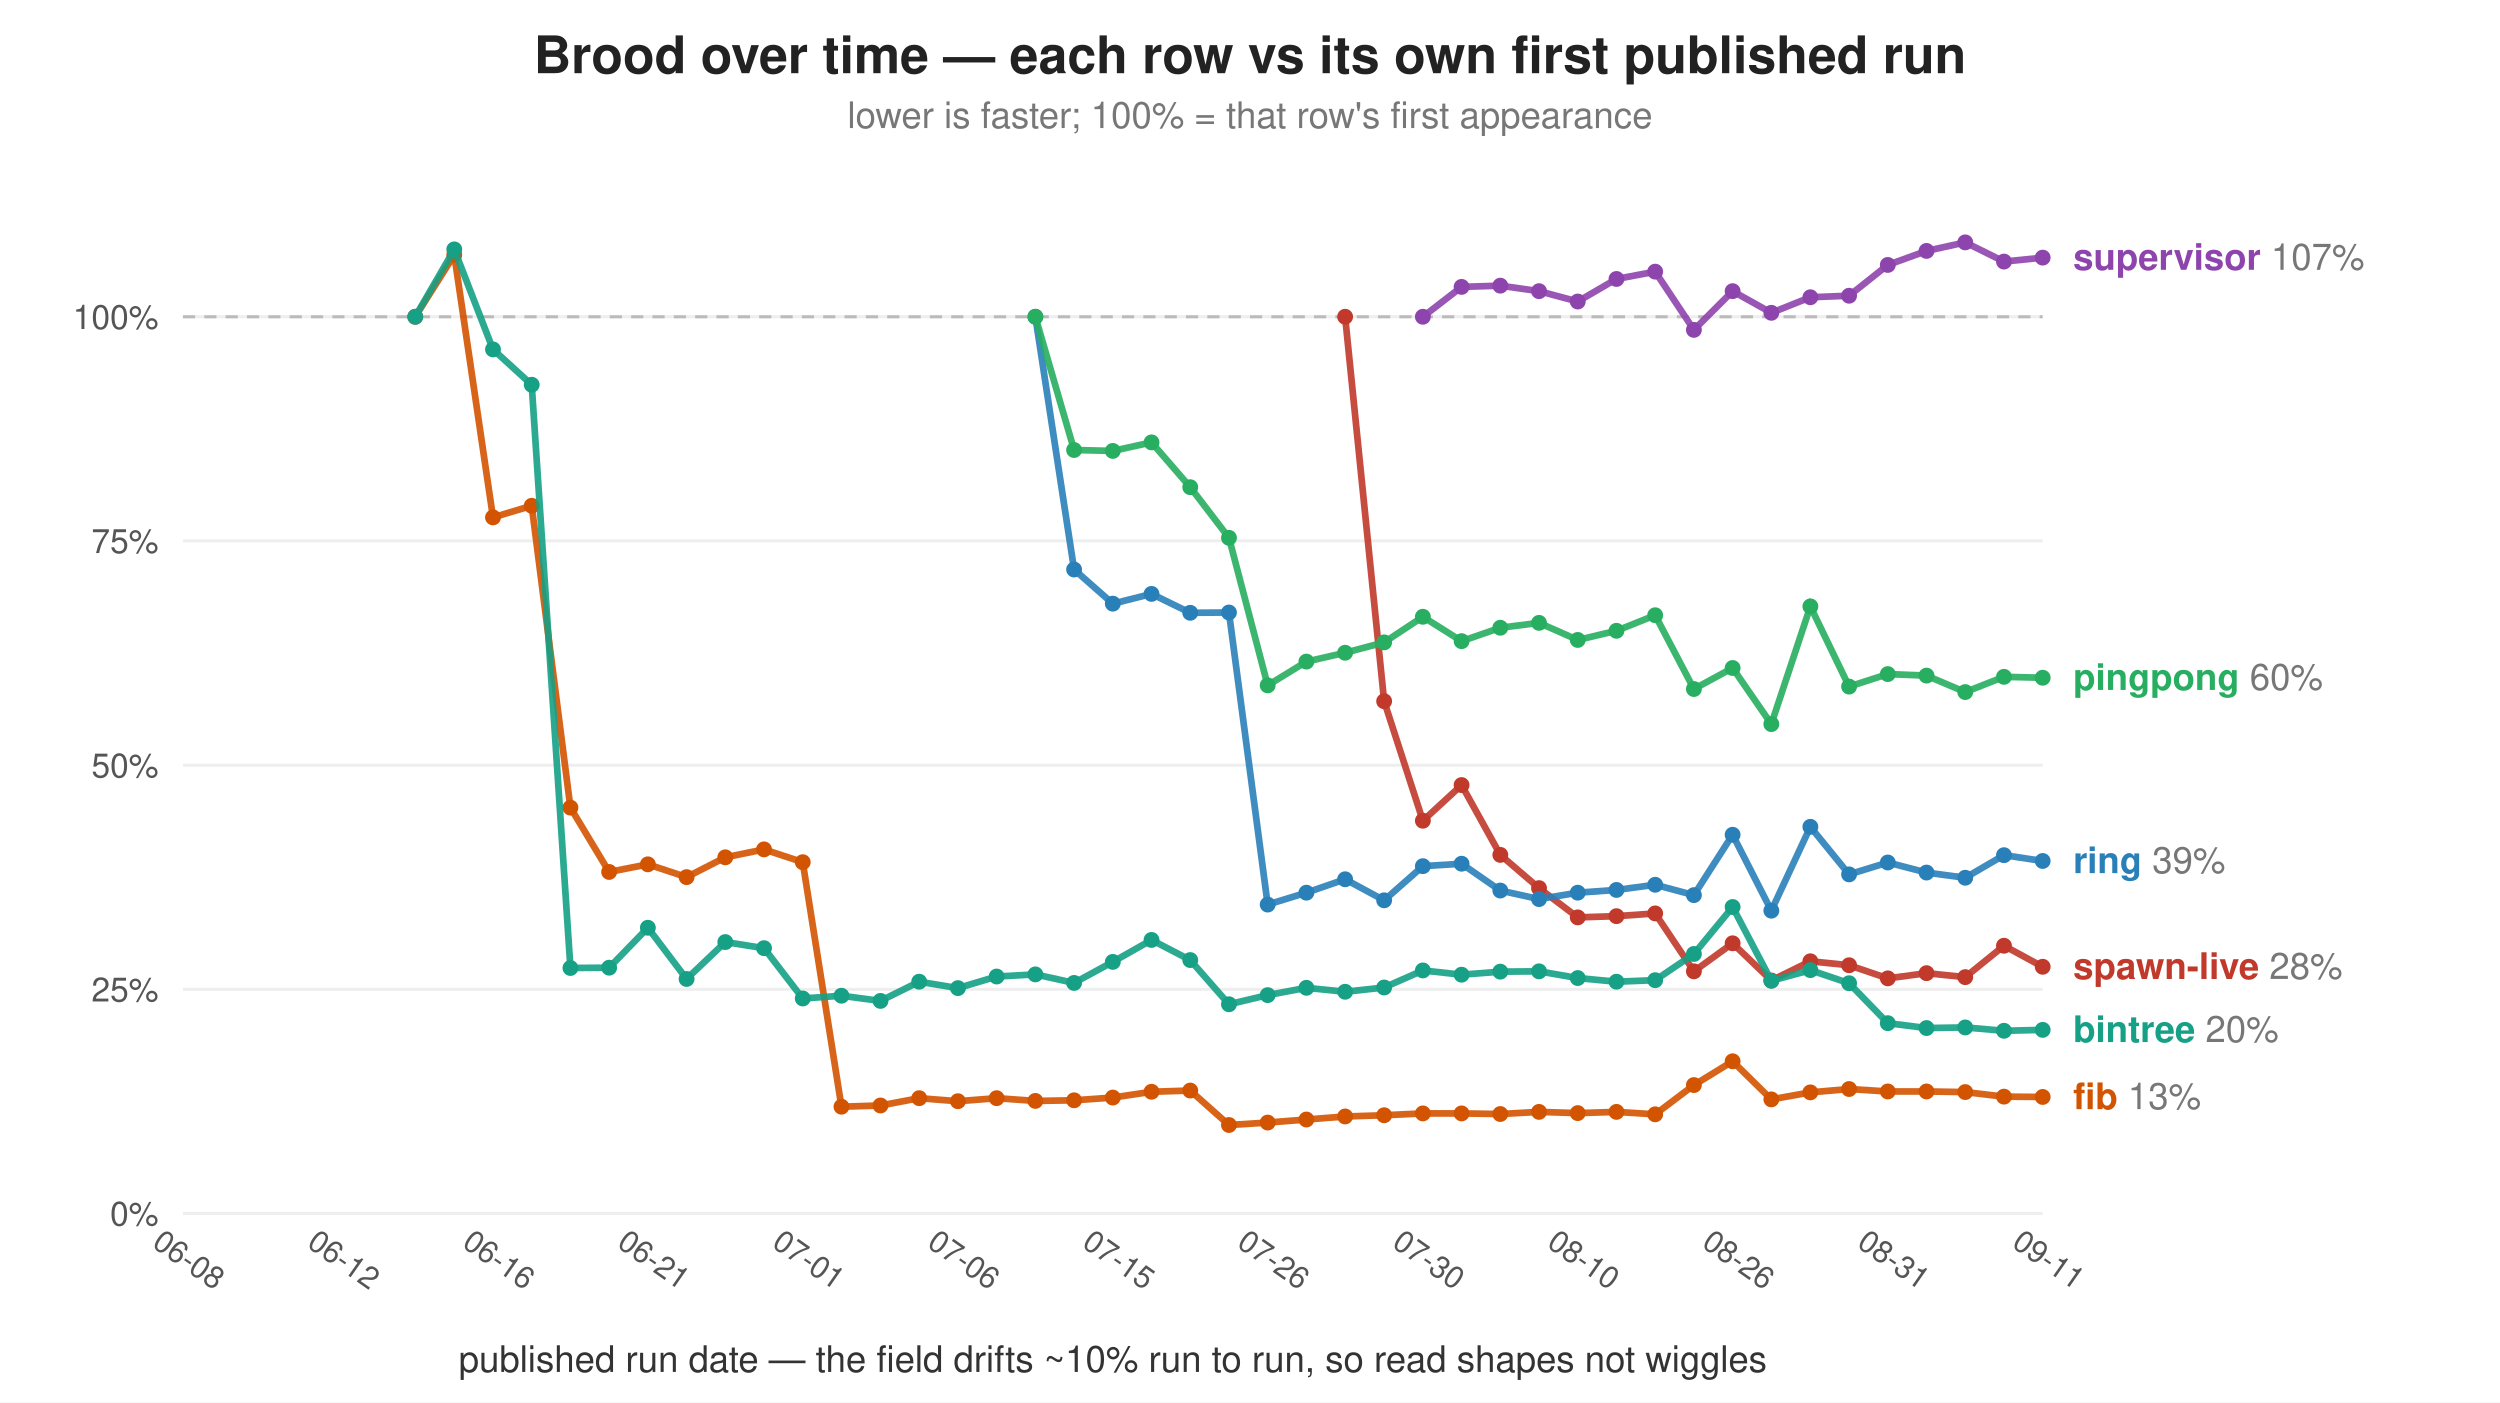
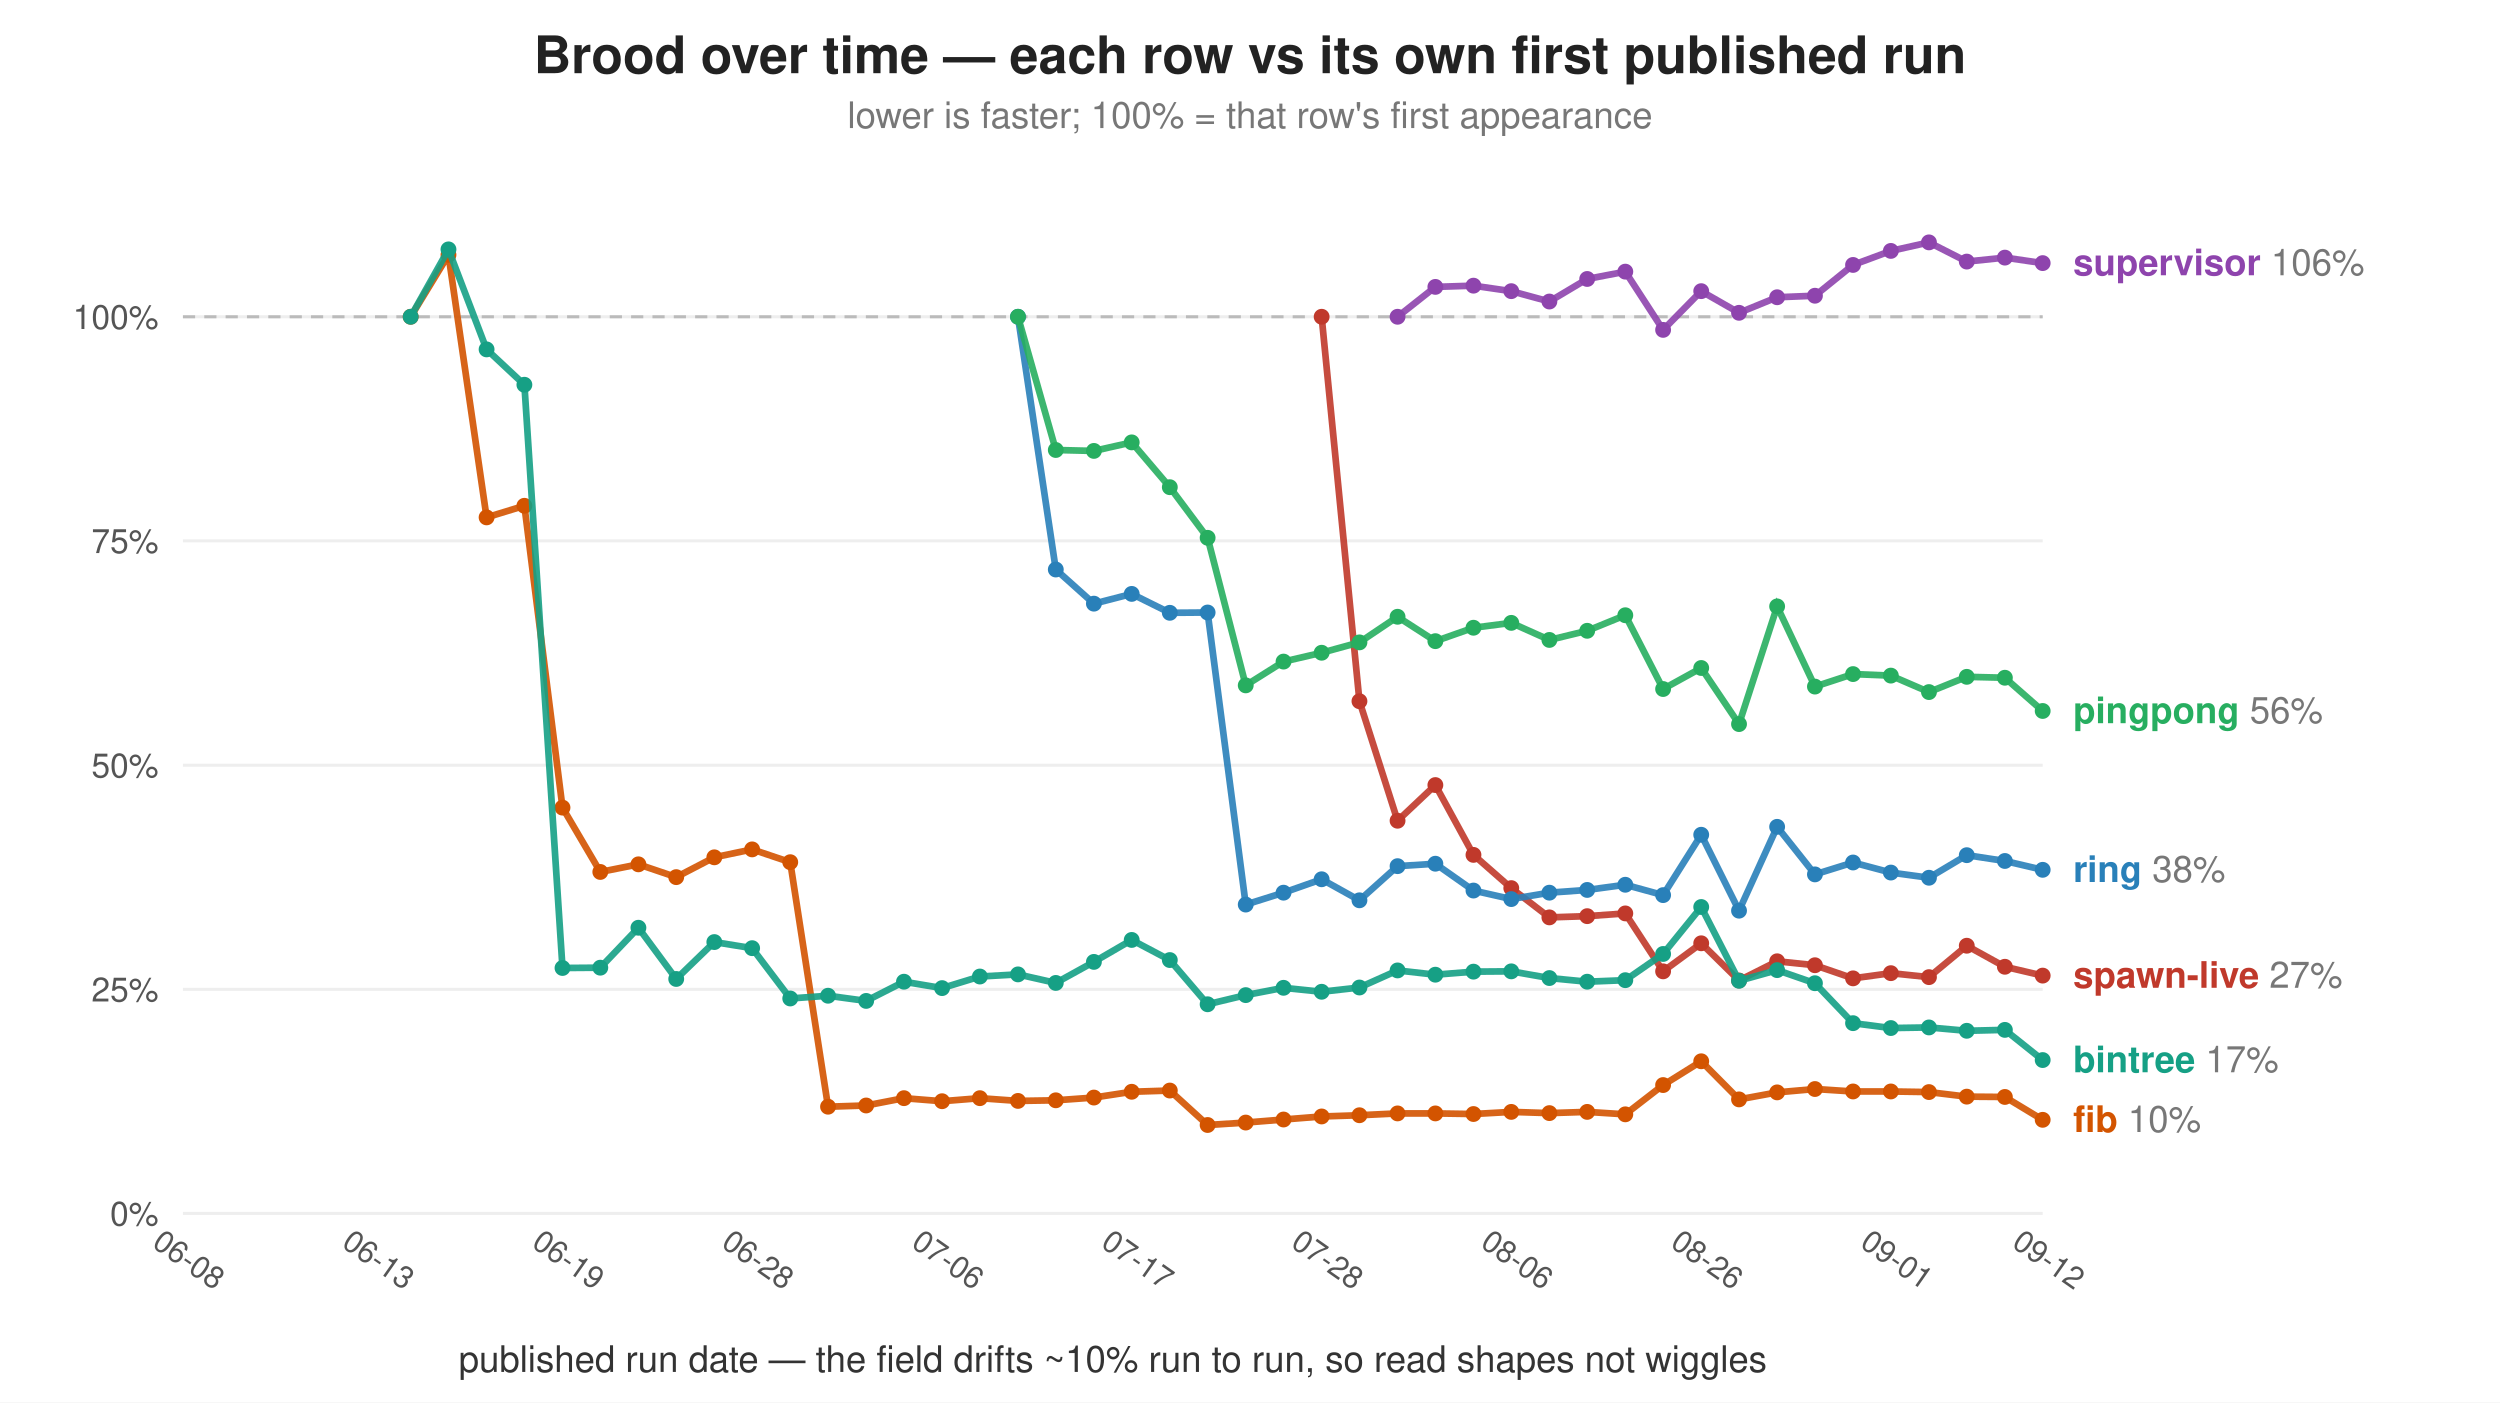
<svg xmlns="http://www.w3.org/2000/svg" width="820" height="460" viewBox="0 0 820 460" font-family="system-ui,Segoe UI,Helvetica,Arial,sans-serif">
  <rect width="820" height="460" fill="#ffffff" />
  <text x="410.0" y="24" text-anchor="middle" font-size="17" font-weight="700" fill="#222">Brood over time — each row vs its own first published run</text>
  <text x="410.0" y="42" text-anchor="middle" font-size="12" fill="#777">lower is faster; 100% = that row's first appearance</text>
  <line x1="60" y1="398.0" x2="670" y2="398.0" stroke="#eee" />
  <text x="52" y="402.0" text-anchor="end" font-size="11" fill="#555">0%</text>
  <line x1="60" y1="324.5" x2="670" y2="324.5" stroke="#eee" />
  <text x="52" y="328.5" text-anchor="end" font-size="11" fill="#555">25%</text>
  <line x1="60" y1="251.0" x2="670" y2="251.0" stroke="#eee" />
  <text x="52" y="255.0" text-anchor="end" font-size="11" fill="#555">50%</text>
  <line x1="60" y1="177.4" x2="670" y2="177.4" stroke="#eee" />
  <text x="52" y="181.4" text-anchor="end" font-size="11" fill="#555">75%</text>
  <line x1="60" y1="103.9" x2="670" y2="103.9" stroke="#eee" />
  <text x="52" y="107.9" text-anchor="end" font-size="11" fill="#555">100%</text>
  <line x1="60" y1="103.9" x2="670" y2="103.9" stroke="#bbb" stroke-dasharray="4,3" />
  <text x="60.0" y="416" text-anchor="middle" font-size="10" fill="#555" transform="rotate(35 60.0 416)">06-08</text>
-   <text x="110.8" y="416" text-anchor="middle" font-size="10" fill="#555" transform="rotate(35 110.8 416)">06-12</text>
-   <text x="161.7" y="416" text-anchor="middle" font-size="10" fill="#555" transform="rotate(35 161.7 416)">06-16</text>
-   <text x="212.5" y="416" text-anchor="middle" font-size="10" fill="#555" transform="rotate(35 212.5 416)">06-21</text>
-   <text x="263.3" y="416" text-anchor="middle" font-size="10" fill="#555" transform="rotate(35 263.3 416)">07-01</text>
-   <text x="314.2" y="416" text-anchor="middle" font-size="10" fill="#555" transform="rotate(35 314.2 416)">07-06</text>
-   <text x="365.0" y="416" text-anchor="middle" font-size="10" fill="#555" transform="rotate(35 365.0 416)">07-15</text>
-   <text x="415.8" y="416" text-anchor="middle" font-size="10" fill="#555" transform="rotate(35 415.8 416)">07-26</text>
-   <text x="466.7" y="416" text-anchor="middle" font-size="10" fill="#555" transform="rotate(35 466.7 416)">07-30</text>
-   <text x="517.5" y="416" text-anchor="middle" font-size="10" fill="#555" transform="rotate(35 517.5 416)">08-10</text>
-   <text x="568.3" y="416" text-anchor="middle" font-size="10" fill="#555" transform="rotate(35 568.3 416)">08-26</text>
-   <text x="619.2" y="416" text-anchor="middle" font-size="10" fill="#555" transform="rotate(35 619.2 416)">08-31</text>
-   <text x="670.0" y="416" text-anchor="middle" font-size="10" fill="#555" transform="rotate(35 670.0 416)">09-11</text>
-   <polyline fill="none" stroke="#c0392b" stroke-width="2.2" stroke-opacity="0.9" points="441.2,103.9 454.0,230.0 466.7,269.2 479.4,257.5 492.1,280.4 504.8,291.3 517.5,300.9 530.2,300.5 542.9,299.6 555.6,318.6 568.3,309.4 581.0,321.6 593.8,315.3 606.5,316.6 619.2,320.9 631.9,319.2 644.6,320.5 657.3,310.2 670.0,317.1" />
-   <circle cx="441.2" cy="103.9" r="2.6" fill="#c0392b" />
-   <circle cx="454.0" cy="230.0" r="2.6" fill="#c0392b" />
-   <circle cx="466.7" cy="269.2" r="2.6" fill="#c0392b" />
-   <circle cx="479.4" cy="257.5" r="2.6" fill="#c0392b" />
-   <circle cx="492.1" cy="280.4" r="2.6" fill="#c0392b" />
-   <circle cx="504.8" cy="291.3" r="2.6" fill="#c0392b" />
-   <circle cx="517.5" cy="300.9" r="2.6" fill="#c0392b" />
-   <circle cx="530.2" cy="300.5" r="2.6" fill="#c0392b" />
-   <circle cx="542.9" cy="299.6" r="2.6" fill="#c0392b" />
-   <circle cx="555.6" cy="318.6" r="2.6" fill="#c0392b" />
-   <circle cx="568.3" cy="309.4" r="2.6" fill="#c0392b" />
-   <circle cx="581.0" cy="321.6" r="2.6" fill="#c0392b" />
-   <circle cx="593.8" cy="315.3" r="2.6" fill="#c0392b" />
-   <circle cx="606.5" cy="316.6" r="2.6" fill="#c0392b" />
-   <circle cx="619.2" cy="320.9" r="2.6" fill="#c0392b" />
-   <circle cx="631.9" cy="319.2" r="2.6" fill="#c0392b" />
-   <circle cx="644.6" cy="320.5" r="2.6" fill="#c0392b" />
-   <circle cx="657.3" cy="310.2" r="2.6" fill="#c0392b" />
-   <circle cx="670.0" cy="317.1" r="2.6" fill="#c0392b" />
-   <polyline fill="none" stroke="#8e44ad" stroke-width="2.2" stroke-opacity="0.9" points="466.7,103.9 479.4,94.1 492.1,93.7 504.8,95.5 517.5,98.9 530.2,91.5 542.9,89.1 555.6,108.2 568.3,95.5 581.0,102.6 593.8,97.5 606.5,97.0 619.2,86.9 631.9,82.3 644.6,79.5 657.3,85.8 670.0,84.5" />
-   <circle cx="466.7" cy="103.9" r="2.6" fill="#8e44ad" />
-   <circle cx="479.4" cy="94.1" r="2.6" fill="#8e44ad" />
-   <circle cx="492.1" cy="93.7" r="2.6" fill="#8e44ad" />
-   <circle cx="504.8" cy="95.5" r="2.6" fill="#8e44ad" />
-   <circle cx="517.5" cy="98.9" r="2.6" fill="#8e44ad" />
-   <circle cx="530.2" cy="91.5" r="2.6" fill="#8e44ad" />
-   <circle cx="542.9" cy="89.1" r="2.6" fill="#8e44ad" />
-   <circle cx="555.6" cy="108.2" r="2.6" fill="#8e44ad" />
-   <circle cx="568.3" cy="95.5" r="2.6" fill="#8e44ad" />
-   <circle cx="581.0" cy="102.6" r="2.6" fill="#8e44ad" />
-   <circle cx="593.8" cy="97.5" r="2.6" fill="#8e44ad" />
-   <circle cx="606.5" cy="97.0" r="2.6" fill="#8e44ad" />
-   <circle cx="619.2" cy="86.9" r="2.6" fill="#8e44ad" />
-   <circle cx="631.9" cy="82.3" r="2.6" fill="#8e44ad" />
-   <circle cx="644.6" cy="79.5" r="2.6" fill="#8e44ad" />
-   <circle cx="657.3" cy="85.8" r="2.6" fill="#8e44ad" />
-   <circle cx="670.0" cy="84.5" r="2.6" fill="#8e44ad" />
-   <polyline fill="none" stroke="#2980b9" stroke-width="2.2" stroke-opacity="0.9" points="339.6,103.9 352.3,186.8 365.0,198.0 377.7,194.8 390.4,201.0 403.1,200.9 415.8,296.7 428.5,292.8 441.2,288.4 454.0,295.3 466.7,284.1 479.4,283.3 492.1,292.1 504.8,294.9 517.5,292.8 530.2,291.9 542.9,290.2 555.6,293.6 568.3,273.8 581.0,298.7 593.8,271.2 606.5,286.8 619.2,282.9 631.9,286.2 644.6,287.9 657.3,280.5 670.0,282.4" />
-   <circle cx="339.6" cy="103.9" r="2.6" fill="#2980b9" />
-   <circle cx="352.3" cy="186.8" r="2.6" fill="#2980b9" />
-   <circle cx="365.0" cy="198.0" r="2.6" fill="#2980b9" />
-   <circle cx="377.7" cy="194.8" r="2.6" fill="#2980b9" />
-   <circle cx="390.4" cy="201.0" r="2.6" fill="#2980b9" />
-   <circle cx="403.1" cy="200.9" r="2.6" fill="#2980b9" />
-   <circle cx="415.8" cy="296.7" r="2.6" fill="#2980b9" />
-   <circle cx="428.5" cy="292.8" r="2.6" fill="#2980b9" />
-   <circle cx="441.2" cy="288.4" r="2.6" fill="#2980b9" />
-   <circle cx="454.0" cy="295.3" r="2.6" fill="#2980b9" />
-   <circle cx="466.7" cy="284.1" r="2.6" fill="#2980b9" />
-   <circle cx="479.4" cy="283.3" r="2.6" fill="#2980b9" />
-   <circle cx="492.1" cy="292.1" r="2.6" fill="#2980b9" />
-   <circle cx="504.8" cy="294.9" r="2.6" fill="#2980b9" />
-   <circle cx="517.5" cy="292.8" r="2.6" fill="#2980b9" />
-   <circle cx="530.2" cy="291.9" r="2.6" fill="#2980b9" />
-   <circle cx="542.9" cy="290.2" r="2.6" fill="#2980b9" />
-   <circle cx="555.6" cy="293.6" r="2.6" fill="#2980b9" />
-   <circle cx="568.3" cy="273.8" r="2.6" fill="#2980b9" />
-   <circle cx="581.0" cy="298.7" r="2.6" fill="#2980b9" />
-   <circle cx="593.8" cy="271.2" r="2.6" fill="#2980b9" />
-   <circle cx="606.5" cy="286.8" r="2.6" fill="#2980b9" />
-   <circle cx="619.2" cy="282.9" r="2.6" fill="#2980b9" />
-   <circle cx="631.9" cy="286.2" r="2.6" fill="#2980b9" />
-   <circle cx="644.6" cy="287.9" r="2.6" fill="#2980b9" />
-   <circle cx="657.3" cy="280.5" r="2.6" fill="#2980b9" />
-   <circle cx="670.0" cy="282.4" r="2.6" fill="#2980b9" />
-   <polyline fill="none" stroke="#27ae60" stroke-width="2.2" stroke-opacity="0.9" points="339.6,103.9 352.3,147.6 365.0,147.9 377.7,145.1 390.4,159.8 403.1,176.4 415.8,224.8 428.5,217.0 441.2,214.1 454.0,210.7 466.7,202.3 479.4,210.3 492.1,205.9 504.8,204.3 517.5,209.9 530.2,206.9 542.9,201.8 555.6,226.0 568.3,219.1 581.0,237.5 593.8,198.9 606.5,225.2 619.2,221.1 631.9,221.6 644.6,227.0 657.3,222.0 670.0,222.3" />
-   <circle cx="339.6" cy="103.9" r="2.6" fill="#27ae60" />
-   <circle cx="352.3" cy="147.6" r="2.6" fill="#27ae60" />
-   <circle cx="365.0" cy="147.9" r="2.6" fill="#27ae60" />
-   <circle cx="377.7" cy="145.1" r="2.6" fill="#27ae60" />
-   <circle cx="390.4" cy="159.8" r="2.6" fill="#27ae60" />
-   <circle cx="403.1" cy="176.4" r="2.6" fill="#27ae60" />
-   <circle cx="415.8" cy="224.8" r="2.6" fill="#27ae60" />
-   <circle cx="428.5" cy="217.0" r="2.6" fill="#27ae60" />
-   <circle cx="441.2" cy="214.1" r="2.6" fill="#27ae60" />
-   <circle cx="454.0" cy="210.7" r="2.6" fill="#27ae60" />
-   <circle cx="466.7" cy="202.3" r="2.6" fill="#27ae60" />
-   <circle cx="479.4" cy="210.3" r="2.6" fill="#27ae60" />
-   <circle cx="492.1" cy="205.9" r="2.6" fill="#27ae60" />
-   <circle cx="504.8" cy="204.3" r="2.6" fill="#27ae60" />
-   <circle cx="517.5" cy="209.9" r="2.6" fill="#27ae60" />
-   <circle cx="530.2" cy="206.9" r="2.6" fill="#27ae60" />
-   <circle cx="542.9" cy="201.8" r="2.6" fill="#27ae60" />
-   <circle cx="555.6" cy="226.0" r="2.6" fill="#27ae60" />
-   <circle cx="568.3" cy="219.1" r="2.6" fill="#27ae60" />
-   <circle cx="581.0" cy="237.5" r="2.6" fill="#27ae60" />
-   <circle cx="593.8" cy="198.9" r="2.6" fill="#27ae60" />
-   <circle cx="606.5" cy="225.2" r="2.6" fill="#27ae60" />
-   <circle cx="619.2" cy="221.1" r="2.6" fill="#27ae60" />
-   <circle cx="631.9" cy="221.6" r="2.6" fill="#27ae60" />
-   <circle cx="644.6" cy="227.0" r="2.6" fill="#27ae60" />
-   <circle cx="657.3" cy="222.0" r="2.6" fill="#27ae60" />
-   <circle cx="670.0" cy="222.3" r="2.6" fill="#27ae60" />
-   <polyline fill="none" stroke="#d35400" stroke-width="2.2" stroke-opacity="0.9" points="136.2,103.9 149.0,83.6 161.7,169.7 174.4,165.9 187.1,264.9 199.8,286.0 212.5,283.5 225.2,287.7 237.9,281.2 250.6,278.6 263.3,282.8 276.0,363.0 288.8,362.6 301.5,360.2 314.2,361.2 326.9,360.2 339.6,361.1 352.3,360.9 365.0,360.0 377.7,358.1 390.4,357.7 403.1,369.0 415.8,368.2 428.5,367.2 441.2,366.2 454.0,365.8 466.7,365.2 479.4,365.2 492.1,365.4 504.8,364.7 517.5,365.1 530.2,364.7 542.9,365.5 555.6,355.9 568.3,348.1 581.0,360.6 593.8,358.3 606.5,357.2 619.2,358.0 631.9,358.0 644.6,358.2 657.3,359.7 670.0,359.8" />
-   <circle cx="136.2" cy="103.9" r="2.6" fill="#d35400" />
-   <circle cx="149.0" cy="83.6" r="2.6" fill="#d35400" />
-   <circle cx="161.7" cy="169.7" r="2.6" fill="#d35400" />
-   <circle cx="174.4" cy="165.9" r="2.6" fill="#d35400" />
-   <circle cx="187.1" cy="264.9" r="2.6" fill="#d35400" />
-   <circle cx="199.8" cy="286.0" r="2.6" fill="#d35400" />
-   <circle cx="212.5" cy="283.5" r="2.6" fill="#d35400" />
-   <circle cx="225.2" cy="287.7" r="2.6" fill="#d35400" />
-   <circle cx="237.9" cy="281.2" r="2.6" fill="#d35400" />
-   <circle cx="250.6" cy="278.6" r="2.6" fill="#d35400" />
-   <circle cx="263.3" cy="282.8" r="2.6" fill="#d35400" />
-   <circle cx="276.0" cy="363.0" r="2.6" fill="#d35400" />
-   <circle cx="288.8" cy="362.6" r="2.6" fill="#d35400" />
-   <circle cx="301.5" cy="360.2" r="2.6" fill="#d35400" />
-   <circle cx="314.2" cy="361.2" r="2.6" fill="#d35400" />
-   <circle cx="326.9" cy="360.2" r="2.6" fill="#d35400" />
-   <circle cx="339.6" cy="361.1" r="2.6" fill="#d35400" />
-   <circle cx="352.3" cy="360.9" r="2.6" fill="#d35400" />
-   <circle cx="365.0" cy="360.0" r="2.6" fill="#d35400" />
-   <circle cx="377.7" cy="358.1" r="2.6" fill="#d35400" />
-   <circle cx="390.4" cy="357.7" r="2.6" fill="#d35400" />
-   <circle cx="403.1" cy="369.0" r="2.6" fill="#d35400" />
-   <circle cx="415.8" cy="368.2" r="2.6" fill="#d35400" />
-   <circle cx="428.5" cy="367.2" r="2.6" fill="#d35400" />
-   <circle cx="441.2" cy="366.2" r="2.6" fill="#d35400" />
-   <circle cx="454.0" cy="365.8" r="2.6" fill="#d35400" />
-   <circle cx="466.7" cy="365.2" r="2.6" fill="#d35400" />
-   <circle cx="479.4" cy="365.2" r="2.6" fill="#d35400" />
-   <circle cx="492.1" cy="365.4" r="2.6" fill="#d35400" />
-   <circle cx="504.8" cy="364.7" r="2.6" fill="#d35400" />
-   <circle cx="517.5" cy="365.1" r="2.6" fill="#d35400" />
-   <circle cx="530.2" cy="364.7" r="2.6" fill="#d35400" />
-   <circle cx="542.9" cy="365.5" r="2.6" fill="#d35400" />
-   <circle cx="555.6" cy="355.9" r="2.6" fill="#d35400" />
-   <circle cx="568.3" cy="348.1" r="2.6" fill="#d35400" />
-   <circle cx="581.0" cy="360.6" r="2.6" fill="#d35400" />
-   <circle cx="593.8" cy="358.3" r="2.6" fill="#d35400" />
-   <circle cx="606.5" cy="357.2" r="2.6" fill="#d35400" />
-   <circle cx="619.2" cy="358.0" r="2.6" fill="#d35400" />
-   <circle cx="631.9" cy="358.0" r="2.6" fill="#d35400" />
-   <circle cx="644.6" cy="358.2" r="2.6" fill="#d35400" />
-   <circle cx="657.3" cy="359.7" r="2.6" fill="#d35400" />
-   <circle cx="670.0" cy="359.8" r="2.6" fill="#d35400" />
-   <polyline fill="none" stroke="#16a085" stroke-width="2.2" stroke-opacity="0.9" points="136.2,103.9 149.0,81.8 161.7,114.6 174.4,126.2 187.1,317.5 199.8,317.4 212.5,304.3 225.2,321.1 237.9,309.0 250.6,311.0 263.3,327.5 276.0,326.6 288.8,328.3 301.5,322.0 314.2,324.1 326.9,320.3 339.6,319.6 352.3,322.4 365.0,315.5 377.7,308.3 390.4,314.9 403.1,329.4 415.8,326.4 428.5,324.0 441.2,325.3 454.0,323.9 466.7,318.3 479.4,319.7 492.1,318.7 504.8,318.6 517.5,320.8 530.2,322.0 542.9,321.5 555.6,312.9 568.3,297.5 581.0,321.7 593.8,318.2 606.5,322.5 619.2,335.6 631.9,337.2 644.6,337.0 657.3,338.1 670.0,337.8" />
-   <circle cx="136.2" cy="103.9" r="2.6" fill="#16a085" />
-   <circle cx="149.0" cy="81.8" r="2.6" fill="#16a085" />
-   <circle cx="161.7" cy="114.6" r="2.6" fill="#16a085" />
-   <circle cx="174.4" cy="126.2" r="2.6" fill="#16a085" />
-   <circle cx="187.1" cy="317.5" r="2.6" fill="#16a085" />
-   <circle cx="199.8" cy="317.4" r="2.6" fill="#16a085" />
-   <circle cx="212.5" cy="304.3" r="2.6" fill="#16a085" />
-   <circle cx="225.2" cy="321.1" r="2.6" fill="#16a085" />
-   <circle cx="237.9" cy="309.0" r="2.6" fill="#16a085" />
-   <circle cx="250.6" cy="311.0" r="2.6" fill="#16a085" />
-   <circle cx="263.3" cy="327.5" r="2.6" fill="#16a085" />
-   <circle cx="276.0" cy="326.6" r="2.6" fill="#16a085" />
-   <circle cx="288.8" cy="328.3" r="2.6" fill="#16a085" />
-   <circle cx="301.5" cy="322.0" r="2.6" fill="#16a085" />
-   <circle cx="314.2" cy="324.1" r="2.6" fill="#16a085" />
-   <circle cx="326.9" cy="320.3" r="2.6" fill="#16a085" />
-   <circle cx="339.6" cy="319.6" r="2.6" fill="#16a085" />
-   <circle cx="352.3" cy="322.4" r="2.6" fill="#16a085" />
-   <circle cx="365.0" cy="315.5" r="2.6" fill="#16a085" />
-   <circle cx="377.7" cy="308.3" r="2.6" fill="#16a085" />
-   <circle cx="390.4" cy="314.9" r="2.6" fill="#16a085" />
-   <circle cx="403.1" cy="329.4" r="2.6" fill="#16a085" />
-   <circle cx="415.8" cy="326.4" r="2.6" fill="#16a085" />
-   <circle cx="428.5" cy="324.0" r="2.6" fill="#16a085" />
-   <circle cx="441.2" cy="325.3" r="2.6" fill="#16a085" />
-   <circle cx="454.0" cy="323.9" r="2.6" fill="#16a085" />
-   <circle cx="466.7" cy="318.3" r="2.6" fill="#16a085" />
-   <circle cx="479.4" cy="319.7" r="2.6" fill="#16a085" />
-   <circle cx="492.1" cy="318.7" r="2.6" fill="#16a085" />
-   <circle cx="504.8" cy="318.6" r="2.6" fill="#16a085" />
-   <circle cx="517.5" cy="320.8" r="2.6" fill="#16a085" />
-   <circle cx="530.2" cy="322.0" r="2.6" fill="#16a085" />
-   <circle cx="542.9" cy="321.5" r="2.6" fill="#16a085" />
-   <circle cx="555.6" cy="312.9" r="2.6" fill="#16a085" />
-   <circle cx="568.3" cy="297.5" r="2.6" fill="#16a085" />
-   <circle cx="581.0" cy="321.7" r="2.6" fill="#16a085" />
-   <circle cx="593.8" cy="318.2" r="2.6" fill="#16a085" />
-   <circle cx="606.5" cy="322.5" r="2.6" fill="#16a085" />
-   <circle cx="619.2" cy="335.6" r="2.6" fill="#16a085" />
-   <circle cx="631.9" cy="337.2" r="2.6" fill="#16a085" />
-   <circle cx="644.6" cy="337.0" r="2.6" fill="#16a085" />
-   <circle cx="657.3" cy="338.1" r="2.6" fill="#16a085" />
-   <circle cx="670.0" cy="337.8" r="2.6" fill="#16a085" />
-   <text x="680" y="88.5" font-size="12" font-weight="600" fill="#8e44ad">supervisor <tspan font-weight="400" fill="#777">107%</tspan>
-   </text>
-   <text x="680" y="226.3" font-size="12" font-weight="600" fill="#27ae60">pingpong <tspan font-weight="400" fill="#777">60%</tspan>
-   </text>
-   <text x="680" y="286.4" font-size="12" font-weight="600" fill="#2980b9">ring <tspan font-weight="400" fill="#777">39%</tspan>
-   </text>
-   <text x="680" y="321.1" font-size="12" font-weight="600" fill="#c0392b">spawn-live <tspan font-weight="400" fill="#777">28%</tspan>
-   </text>
-   <text x="680" y="341.8" font-size="12" font-weight="600" fill="#16a085">bintree <tspan font-weight="400" fill="#777">20%</tspan>
-   </text>
-   <text x="680" y="363.8" font-size="12" font-weight="600" fill="#d35400">fib <tspan font-weight="400" fill="#777">13%</tspan>
+   <text x="122.2" y="416" text-anchor="middle" font-size="10" fill="#555" transform="rotate(35 122.2 416)">06-13</text>
+   <text x="184.5" y="416" text-anchor="middle" font-size="10" fill="#555" transform="rotate(35 184.5 416)">06-19</text>
+   <text x="246.7" y="416" text-anchor="middle" font-size="10" fill="#555" transform="rotate(35 246.7 416)">06-28</text>
+   <text x="309.0" y="416" text-anchor="middle" font-size="10" fill="#555" transform="rotate(35 309.0 416)">07-06</text>
+   <text x="371.2" y="416" text-anchor="middle" font-size="10" fill="#555" transform="rotate(35 371.2 416)">07-17</text>
+   <text x="433.5" y="416" text-anchor="middle" font-size="10" fill="#555" transform="rotate(35 433.5 416)">07-28</text>
+   <text x="495.7" y="416" text-anchor="middle" font-size="10" fill="#555" transform="rotate(35 495.7 416)">08-06</text>
+   <text x="558.0" y="416" text-anchor="middle" font-size="10" fill="#555" transform="rotate(35 558.0 416)">08-26</text>
+   <text x="620.2" y="416" text-anchor="middle" font-size="10" fill="#555" transform="rotate(35 620.2 416)">09-01</text>
+   <text x="670.0" y="416" text-anchor="middle" font-size="10" fill="#555" transform="rotate(35 670.0 416)">09-12</text>
+   <polyline fill="none" stroke="#c0392b" stroke-width="2.2" stroke-opacity="0.9" points="433.5,103.9 445.9,230.0 458.4,269.2 470.8,257.5 483.3,280.4 495.7,291.3 508.2,300.9 520.6,300.5 533.1,299.6 545.5,318.6 558.0,309.4 570.4,321.6 582.9,315.3 595.3,316.6 607.8,320.9 620.2,319.2 632.7,320.5 645.1,310.2 657.6,317.1 670.0,320.0" />
+   <circle cx="433.5" cy="103.9" r="2.6" fill="#c0392b" />
+   <circle cx="445.9" cy="230.0" r="2.6" fill="#c0392b" />
+   <circle cx="458.4" cy="269.2" r="2.6" fill="#c0392b" />
+   <circle cx="470.8" cy="257.5" r="2.6" fill="#c0392b" />
+   <circle cx="483.3" cy="280.4" r="2.6" fill="#c0392b" />
+   <circle cx="495.7" cy="291.3" r="2.6" fill="#c0392b" />
+   <circle cx="508.2" cy="300.9" r="2.6" fill="#c0392b" />
+   <circle cx="520.6" cy="300.5" r="2.6" fill="#c0392b" />
+   <circle cx="533.1" cy="299.6" r="2.6" fill="#c0392b" />
+   <circle cx="545.5" cy="318.6" r="2.6" fill="#c0392b" />
+   <circle cx="558.0" cy="309.4" r="2.6" fill="#c0392b" />
+   <circle cx="570.4" cy="321.6" r="2.6" fill="#c0392b" />
+   <circle cx="582.9" cy="315.3" r="2.6" fill="#c0392b" />
+   <circle cx="595.3" cy="316.6" r="2.6" fill="#c0392b" />
+   <circle cx="607.8" cy="320.9" r="2.6" fill="#c0392b" />
+   <circle cx="620.2" cy="319.2" r="2.6" fill="#c0392b" />
+   <circle cx="632.7" cy="320.5" r="2.6" fill="#c0392b" />
+   <circle cx="645.1" cy="310.2" r="2.6" fill="#c0392b" />
+   <circle cx="657.6" cy="317.1" r="2.6" fill="#c0392b" />
+   <circle cx="670.0" cy="320.0" r="2.6" fill="#c0392b" />
+   <polyline fill="none" stroke="#8e44ad" stroke-width="2.2" stroke-opacity="0.9" points="458.4,103.9 470.8,94.1 483.3,93.7 495.7,95.5 508.2,98.9 520.6,91.5 533.1,89.1 545.5,108.2 558.0,95.5 570.4,102.6 582.9,97.5 595.3,97.0 607.8,86.9 620.2,82.3 632.7,79.5 645.1,85.8 657.6,84.5 670.0,86.3" />
+   <circle cx="458.4" cy="103.9" r="2.6" fill="#8e44ad" />
+   <circle cx="470.8" cy="94.1" r="2.6" fill="#8e44ad" />
+   <circle cx="483.3" cy="93.7" r="2.6" fill="#8e44ad" />
+   <circle cx="495.7" cy="95.5" r="2.6" fill="#8e44ad" />
+   <circle cx="508.2" cy="98.9" r="2.6" fill="#8e44ad" />
+   <circle cx="520.6" cy="91.5" r="2.6" fill="#8e44ad" />
+   <circle cx="533.1" cy="89.1" r="2.6" fill="#8e44ad" />
+   <circle cx="545.5" cy="108.2" r="2.6" fill="#8e44ad" />
+   <circle cx="558.0" cy="95.5" r="2.6" fill="#8e44ad" />
+   <circle cx="570.4" cy="102.6" r="2.6" fill="#8e44ad" />
+   <circle cx="582.9" cy="97.5" r="2.6" fill="#8e44ad" />
+   <circle cx="595.3" cy="97.0" r="2.6" fill="#8e44ad" />
+   <circle cx="607.8" cy="86.9" r="2.6" fill="#8e44ad" />
+   <circle cx="620.2" cy="82.3" r="2.6" fill="#8e44ad" />
+   <circle cx="632.7" cy="79.5" r="2.6" fill="#8e44ad" />
+   <circle cx="645.1" cy="85.8" r="2.6" fill="#8e44ad" />
+   <circle cx="657.6" cy="84.5" r="2.6" fill="#8e44ad" />
+   <circle cx="670.0" cy="86.3" r="2.6" fill="#8e44ad" />
+   <polyline fill="none" stroke="#2980b9" stroke-width="2.2" stroke-opacity="0.9" points="333.9,103.9 346.3,186.8 358.8,198.0 371.2,194.8 383.7,201.0 396.1,200.9 408.6,296.7 421.0,292.8 433.5,288.4 445.9,295.3 458.4,284.1 470.8,283.3 483.3,292.1 495.7,294.9 508.2,292.8 520.6,291.9 533.1,290.2 545.5,293.6 558.0,273.8 570.4,298.7 582.9,271.2 595.3,286.8 607.8,282.9 620.2,286.2 632.7,287.9 645.1,280.5 657.6,282.4 670.0,285.3" />
+   <circle cx="333.9" cy="103.9" r="2.6" fill="#2980b9" />
+   <circle cx="346.3" cy="186.8" r="2.6" fill="#2980b9" />
+   <circle cx="358.8" cy="198.0" r="2.6" fill="#2980b9" />
+   <circle cx="371.2" cy="194.8" r="2.6" fill="#2980b9" />
+   <circle cx="383.7" cy="201.0" r="2.6" fill="#2980b9" />
+   <circle cx="396.1" cy="200.9" r="2.6" fill="#2980b9" />
+   <circle cx="408.6" cy="296.7" r="2.6" fill="#2980b9" />
+   <circle cx="421.0" cy="292.8" r="2.6" fill="#2980b9" />
+   <circle cx="433.5" cy="288.4" r="2.6" fill="#2980b9" />
+   <circle cx="445.9" cy="295.3" r="2.6" fill="#2980b9" />
+   <circle cx="458.4" cy="284.1" r="2.6" fill="#2980b9" />
+   <circle cx="470.8" cy="283.3" r="2.6" fill="#2980b9" />
+   <circle cx="483.3" cy="292.1" r="2.6" fill="#2980b9" />
+   <circle cx="495.7" cy="294.9" r="2.6" fill="#2980b9" />
+   <circle cx="508.2" cy="292.8" r="2.6" fill="#2980b9" />
+   <circle cx="520.6" cy="291.9" r="2.6" fill="#2980b9" />
+   <circle cx="533.1" cy="290.2" r="2.6" fill="#2980b9" />
+   <circle cx="545.5" cy="293.6" r="2.6" fill="#2980b9" />
+   <circle cx="558.0" cy="273.8" r="2.6" fill="#2980b9" />
+   <circle cx="570.4" cy="298.7" r="2.6" fill="#2980b9" />
+   <circle cx="582.9" cy="271.2" r="2.6" fill="#2980b9" />
+   <circle cx="595.3" cy="286.8" r="2.6" fill="#2980b9" />
+   <circle cx="607.8" cy="282.9" r="2.6" fill="#2980b9" />
+   <circle cx="620.2" cy="286.2" r="2.6" fill="#2980b9" />
+   <circle cx="632.7" cy="287.9" r="2.6" fill="#2980b9" />
+   <circle cx="645.1" cy="280.5" r="2.6" fill="#2980b9" />
+   <circle cx="657.6" cy="282.4" r="2.6" fill="#2980b9" />
+   <circle cx="670.0" cy="285.3" r="2.6" fill="#2980b9" />
+   <polyline fill="none" stroke="#27ae60" stroke-width="2.2" stroke-opacity="0.9" points="333.9,103.9 346.3,147.6 358.8,147.9 371.2,145.1 383.7,159.8 396.1,176.4 408.6,224.8 421.0,217.0 433.5,214.1 445.9,210.7 458.4,202.3 470.8,210.3 483.3,205.9 495.7,204.3 508.2,209.9 520.6,206.9 533.1,201.8 545.5,226.0 558.0,219.1 570.4,237.5 582.9,198.9 595.3,225.2 607.8,221.1 620.2,221.6 632.7,227.0 645.1,222.0 657.6,222.3 670.0,233.2" />
+   <circle cx="333.9" cy="103.9" r="2.6" fill="#27ae60" />
+   <circle cx="346.3" cy="147.6" r="2.6" fill="#27ae60" />
+   <circle cx="358.8" cy="147.9" r="2.6" fill="#27ae60" />
+   <circle cx="371.2" cy="145.1" r="2.6" fill="#27ae60" />
+   <circle cx="383.7" cy="159.8" r="2.6" fill="#27ae60" />
+   <circle cx="396.1" cy="176.4" r="2.6" fill="#27ae60" />
+   <circle cx="408.6" cy="224.8" r="2.6" fill="#27ae60" />
+   <circle cx="421.0" cy="217.0" r="2.6" fill="#27ae60" />
+   <circle cx="433.5" cy="214.1" r="2.6" fill="#27ae60" />
+   <circle cx="445.9" cy="210.7" r="2.6" fill="#27ae60" />
+   <circle cx="458.4" cy="202.3" r="2.6" fill="#27ae60" />
+   <circle cx="470.8" cy="210.3" r="2.6" fill="#27ae60" />
+   <circle cx="483.3" cy="205.9" r="2.6" fill="#27ae60" />
+   <circle cx="495.7" cy="204.3" r="2.6" fill="#27ae60" />
+   <circle cx="508.2" cy="209.9" r="2.6" fill="#27ae60" />
+   <circle cx="520.6" cy="206.9" r="2.6" fill="#27ae60" />
+   <circle cx="533.1" cy="201.8" r="2.6" fill="#27ae60" />
+   <circle cx="545.5" cy="226.0" r="2.6" fill="#27ae60" />
+   <circle cx="558.0" cy="219.1" r="2.6" fill="#27ae60" />
+   <circle cx="570.4" cy="237.5" r="2.6" fill="#27ae60" />
+   <circle cx="582.9" cy="198.9" r="2.6" fill="#27ae60" />
+   <circle cx="595.3" cy="225.2" r="2.6" fill="#27ae60" />
+   <circle cx="607.8" cy="221.1" r="2.6" fill="#27ae60" />
+   <circle cx="620.2" cy="221.6" r="2.6" fill="#27ae60" />
+   <circle cx="632.7" cy="227.0" r="2.6" fill="#27ae60" />
+   <circle cx="645.1" cy="222.0" r="2.6" fill="#27ae60" />
+   <circle cx="657.6" cy="222.3" r="2.6" fill="#27ae60" />
+   <circle cx="670.0" cy="233.2" r="2.6" fill="#27ae60" />
+   <polyline fill="none" stroke="#d35400" stroke-width="2.2" stroke-opacity="0.9" points="134.7,103.9 147.1,83.6 159.6,169.7 172.0,165.9 184.5,264.9 196.9,286.0 209.4,283.5 221.8,287.7 234.3,281.2 246.7,278.6 259.2,282.8 271.6,363.0 284.1,362.6 296.5,360.2 309.0,361.2 321.4,360.2 333.9,361.1 346.3,360.9 358.8,360.0 371.2,358.1 383.7,357.7 396.1,369.0 408.6,368.2 421.0,367.2 433.5,366.2 445.9,365.8 458.4,365.2 470.8,365.2 483.3,365.4 495.7,364.7 508.2,365.1 520.6,364.7 533.1,365.5 545.5,355.9 558.0,348.1 570.4,360.6 582.9,358.3 595.3,357.2 607.8,358.0 620.2,358.0 632.7,358.2 645.1,359.7 657.6,359.8 670.0,367.3" />
+   <circle cx="134.7" cy="103.9" r="2.6" fill="#d35400" />
+   <circle cx="147.1" cy="83.6" r="2.6" fill="#d35400" />
+   <circle cx="159.6" cy="169.7" r="2.6" fill="#d35400" />
+   <circle cx="172.0" cy="165.9" r="2.6" fill="#d35400" />
+   <circle cx="184.5" cy="264.9" r="2.6" fill="#d35400" />
+   <circle cx="196.9" cy="286.0" r="2.6" fill="#d35400" />
+   <circle cx="209.4" cy="283.5" r="2.6" fill="#d35400" />
+   <circle cx="221.8" cy="287.7" r="2.6" fill="#d35400" />
+   <circle cx="234.3" cy="281.2" r="2.6" fill="#d35400" />
+   <circle cx="246.7" cy="278.6" r="2.6" fill="#d35400" />
+   <circle cx="259.2" cy="282.8" r="2.6" fill="#d35400" />
+   <circle cx="271.6" cy="363.0" r="2.6" fill="#d35400" />
+   <circle cx="284.1" cy="362.6" r="2.6" fill="#d35400" />
+   <circle cx="296.5" cy="360.2" r="2.6" fill="#d35400" />
+   <circle cx="309.0" cy="361.2" r="2.6" fill="#d35400" />
+   <circle cx="321.4" cy="360.2" r="2.6" fill="#d35400" />
+   <circle cx="333.9" cy="361.1" r="2.6" fill="#d35400" />
+   <circle cx="346.3" cy="360.9" r="2.6" fill="#d35400" />
+   <circle cx="358.8" cy="360.0" r="2.6" fill="#d35400" />
+   <circle cx="371.2" cy="358.1" r="2.6" fill="#d35400" />
+   <circle cx="383.7" cy="357.7" r="2.6" fill="#d35400" />
+   <circle cx="396.1" cy="369.0" r="2.6" fill="#d35400" />
+   <circle cx="408.6" cy="368.2" r="2.6" fill="#d35400" />
+   <circle cx="421.0" cy="367.2" r="2.6" fill="#d35400" />
+   <circle cx="433.5" cy="366.2" r="2.6" fill="#d35400" />
+   <circle cx="445.9" cy="365.8" r="2.6" fill="#d35400" />
+   <circle cx="458.4" cy="365.2" r="2.6" fill="#d35400" />
+   <circle cx="470.8" cy="365.2" r="2.6" fill="#d35400" />
+   <circle cx="483.3" cy="365.4" r="2.6" fill="#d35400" />
+   <circle cx="495.7" cy="364.7" r="2.6" fill="#d35400" />
+   <circle cx="508.2" cy="365.1" r="2.6" fill="#d35400" />
+   <circle cx="520.6" cy="364.7" r="2.6" fill="#d35400" />
+   <circle cx="533.1" cy="365.5" r="2.6" fill="#d35400" />
+   <circle cx="545.5" cy="355.9" r="2.6" fill="#d35400" />
+   <circle cx="558.0" cy="348.1" r="2.6" fill="#d35400" />
+   <circle cx="570.4" cy="360.6" r="2.6" fill="#d35400" />
+   <circle cx="582.9" cy="358.3" r="2.6" fill="#d35400" />
+   <circle cx="595.3" cy="357.2" r="2.6" fill="#d35400" />
+   <circle cx="607.8" cy="358.0" r="2.6" fill="#d35400" />
+   <circle cx="620.2" cy="358.0" r="2.6" fill="#d35400" />
+   <circle cx="632.7" cy="358.2" r="2.6" fill="#d35400" />
+   <circle cx="645.1" cy="359.7" r="2.6" fill="#d35400" />
+   <circle cx="657.6" cy="359.8" r="2.6" fill="#d35400" />
+   <circle cx="670.0" cy="367.3" r="2.6" fill="#d35400" />
+   <polyline fill="none" stroke="#16a085" stroke-width="2.2" stroke-opacity="0.9" points="134.7,103.9 147.1,81.8 159.6,114.6 172.0,126.2 184.5,317.5 196.9,317.4 209.4,304.3 221.8,321.1 234.3,309.0 246.7,311.0 259.2,327.5 271.6,326.6 284.1,328.3 296.5,322.0 309.0,324.1 321.4,320.3 333.9,319.6 346.3,322.4 358.8,315.5 371.2,308.3 383.7,314.9 396.1,329.4 408.6,326.4 421.0,324.0 433.5,325.3 445.9,323.9 458.4,318.3 470.8,319.7 483.3,318.7 495.7,318.6 508.2,320.8 520.6,322.0 533.1,321.5 545.5,312.9 558.0,297.5 570.4,321.7 582.9,318.2 595.3,322.5 607.8,335.6 620.2,337.2 632.7,337.0 645.1,338.1 657.6,337.8 670.0,347.7" />
+   <circle cx="134.7" cy="103.9" r="2.6" fill="#16a085" />
+   <circle cx="147.1" cy="81.8" r="2.6" fill="#16a085" />
+   <circle cx="159.6" cy="114.6" r="2.6" fill="#16a085" />
+   <circle cx="172.0" cy="126.2" r="2.6" fill="#16a085" />
+   <circle cx="184.5" cy="317.5" r="2.6" fill="#16a085" />
+   <circle cx="196.9" cy="317.4" r="2.6" fill="#16a085" />
+   <circle cx="209.4" cy="304.3" r="2.6" fill="#16a085" />
+   <circle cx="221.8" cy="321.1" r="2.6" fill="#16a085" />
+   <circle cx="234.3" cy="309.0" r="2.6" fill="#16a085" />
+   <circle cx="246.7" cy="311.0" r="2.6" fill="#16a085" />
+   <circle cx="259.2" cy="327.5" r="2.6" fill="#16a085" />
+   <circle cx="271.6" cy="326.6" r="2.6" fill="#16a085" />
+   <circle cx="284.1" cy="328.3" r="2.6" fill="#16a085" />
+   <circle cx="296.5" cy="322.0" r="2.6" fill="#16a085" />
+   <circle cx="309.0" cy="324.1" r="2.6" fill="#16a085" />
+   <circle cx="321.4" cy="320.3" r="2.6" fill="#16a085" />
+   <circle cx="333.9" cy="319.6" r="2.6" fill="#16a085" />
+   <circle cx="346.3" cy="322.4" r="2.6" fill="#16a085" />
+   <circle cx="358.8" cy="315.5" r="2.6" fill="#16a085" />
+   <circle cx="371.2" cy="308.3" r="2.6" fill="#16a085" />
+   <circle cx="383.7" cy="314.9" r="2.6" fill="#16a085" />
+   <circle cx="396.1" cy="329.4" r="2.6" fill="#16a085" />
+   <circle cx="408.6" cy="326.4" r="2.6" fill="#16a085" />
+   <circle cx="421.0" cy="324.0" r="2.6" fill="#16a085" />
+   <circle cx="433.5" cy="325.3" r="2.6" fill="#16a085" />
+   <circle cx="445.9" cy="323.9" r="2.6" fill="#16a085" />
+   <circle cx="458.4" cy="318.3" r="2.6" fill="#16a085" />
+   <circle cx="470.8" cy="319.7" r="2.6" fill="#16a085" />
+   <circle cx="483.3" cy="318.7" r="2.6" fill="#16a085" />
+   <circle cx="495.7" cy="318.6" r="2.6" fill="#16a085" />
+   <circle cx="508.2" cy="320.8" r="2.6" fill="#16a085" />
+   <circle cx="520.6" cy="322.0" r="2.6" fill="#16a085" />
+   <circle cx="533.1" cy="321.5" r="2.6" fill="#16a085" />
+   <circle cx="545.5" cy="312.9" r="2.6" fill="#16a085" />
+   <circle cx="558.0" cy="297.5" r="2.6" fill="#16a085" />
+   <circle cx="570.4" cy="321.7" r="2.6" fill="#16a085" />
+   <circle cx="582.9" cy="318.2" r="2.6" fill="#16a085" />
+   <circle cx="595.3" cy="322.5" r="2.6" fill="#16a085" />
+   <circle cx="607.8" cy="335.6" r="2.6" fill="#16a085" />
+   <circle cx="620.2" cy="337.2" r="2.6" fill="#16a085" />
+   <circle cx="632.7" cy="337.0" r="2.6" fill="#16a085" />
+   <circle cx="645.1" cy="338.1" r="2.6" fill="#16a085" />
+   <circle cx="657.6" cy="337.8" r="2.6" fill="#16a085" />
+   <circle cx="670.0" cy="347.7" r="2.6" fill="#16a085" />
+   <text x="680" y="90.3" font-size="12" font-weight="600" fill="#8e44ad">supervisor <tspan font-weight="400" fill="#777">106%</tspan>
+   </text>
+   <text x="680" y="237.2" font-size="12" font-weight="600" fill="#27ae60">pingpong <tspan font-weight="400" fill="#777">56%</tspan>
+   </text>
+   <text x="680" y="289.3" font-size="12" font-weight="600" fill="#2980b9">ring <tspan font-weight="400" fill="#777">38%</tspan>
+   </text>
+   <text x="680" y="324.0" font-size="12" font-weight="600" fill="#c0392b">spawn-live <tspan font-weight="400" fill="#777">27%</tspan>
+   </text>
+   <text x="680" y="351.7" font-size="12" font-weight="600" fill="#16a085">bintree <tspan font-weight="400" fill="#777">17%</tspan>
+   </text>
+   <text x="680" y="371.3" font-size="12" font-weight="600" fill="#d35400">fib <tspan font-weight="400" fill="#777">10%</tspan>
  </text>
  <text x="365.0" y="450" text-anchor="middle" font-size="12" fill="#333">published run date — the field drifts ~10% run to run, so read shapes not wiggles</text>
</svg>
